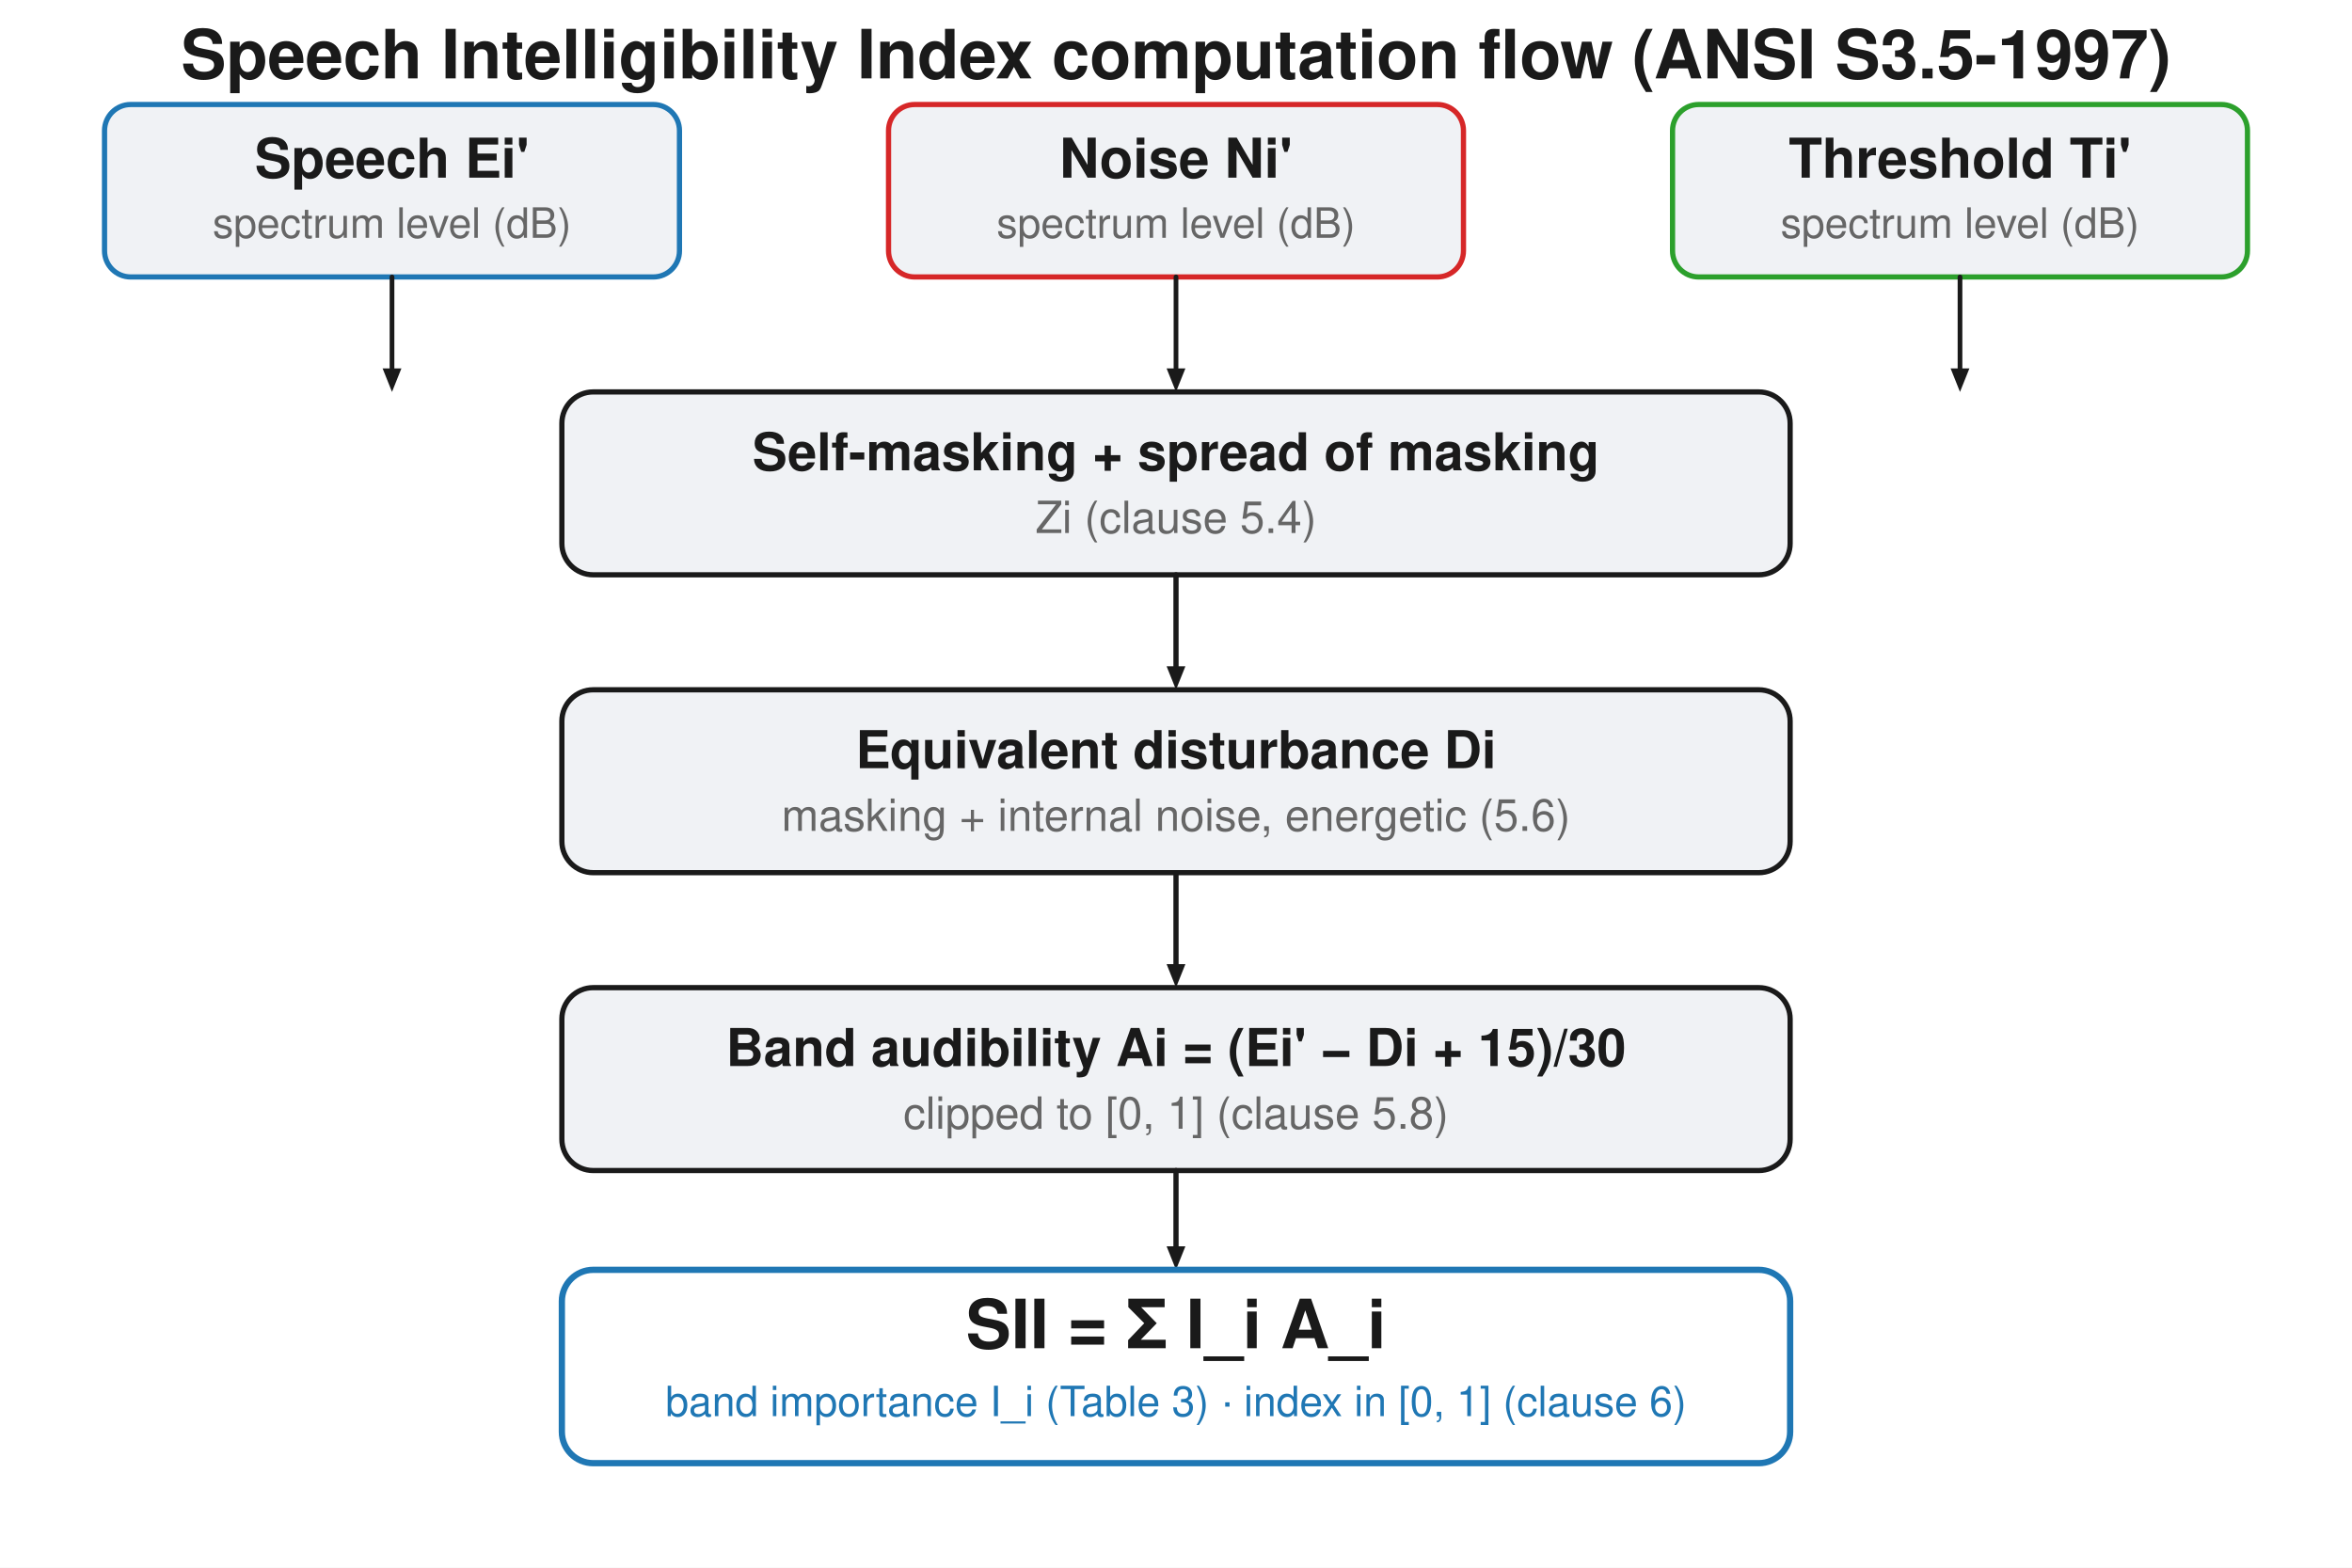
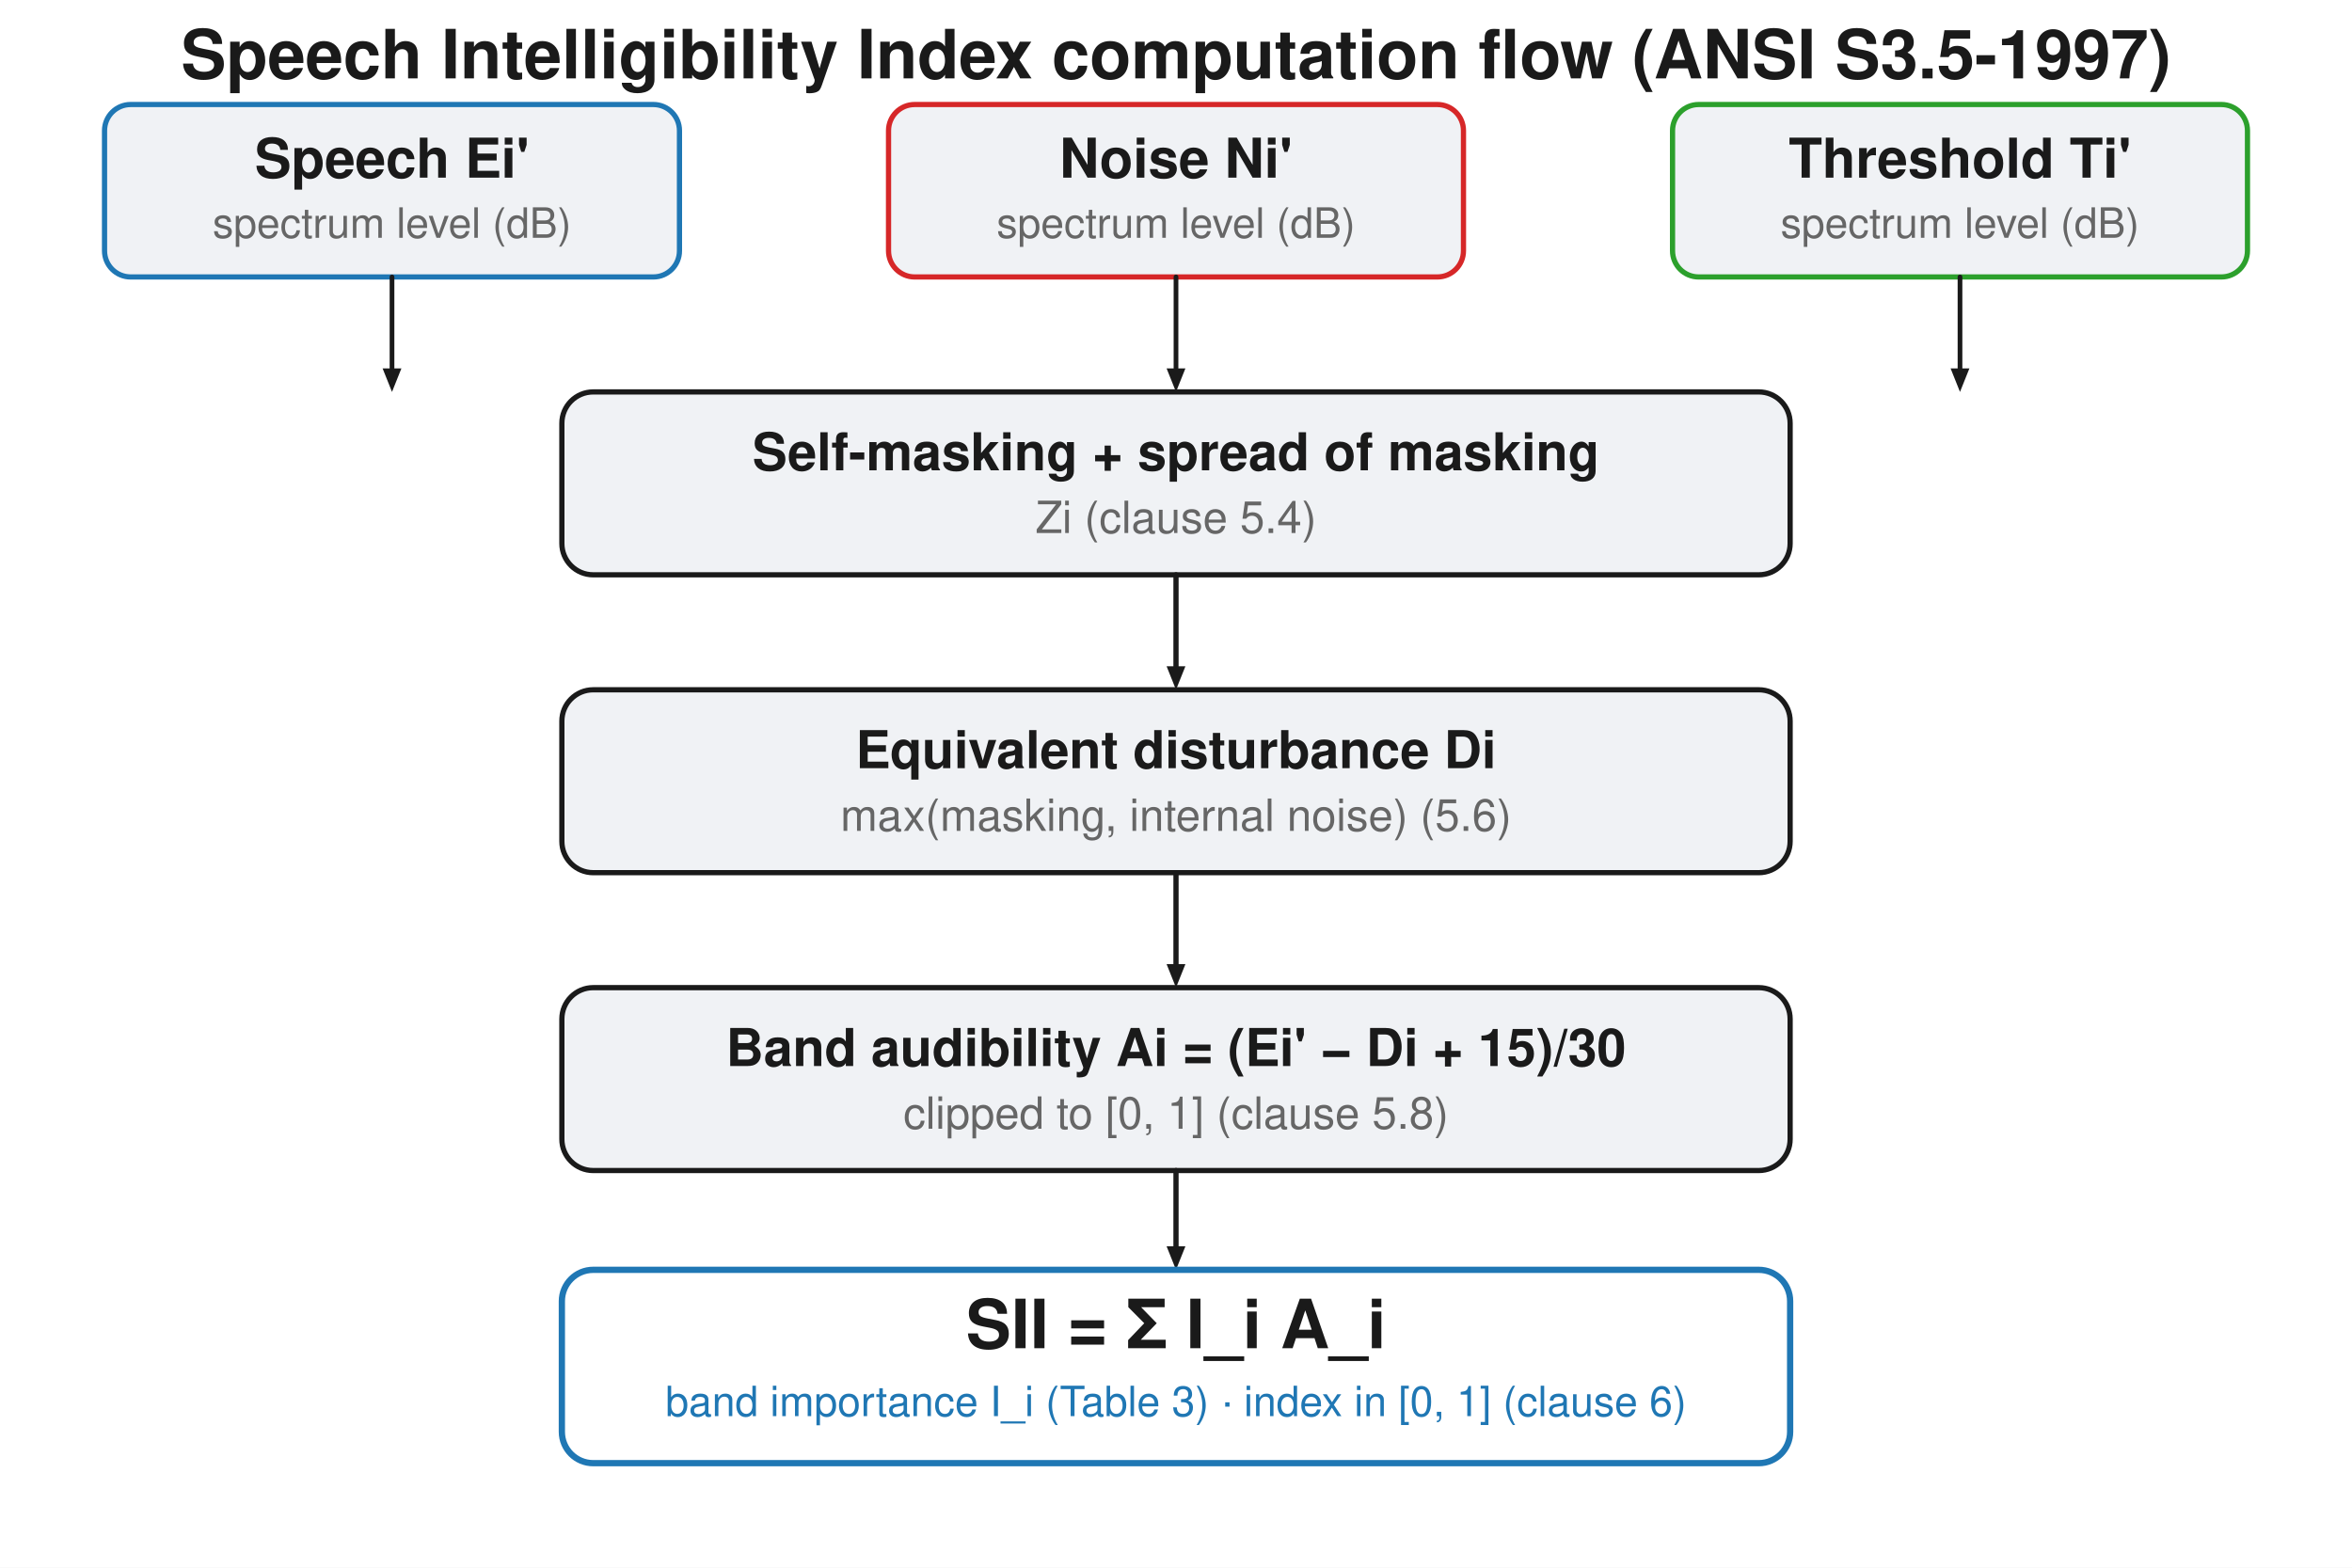
<svg xmlns="http://www.w3.org/2000/svg" width="900" height="600" viewBox="0 0 900 600">
  <rect width="900" height="600" fill="#ffffff" />
  <text x="450.0" y="30" font-family="Segoe UI, Helvetica, Arial, sans-serif" font-size="26" font-weight="600" fill="#1a1a1a" text-anchor="middle">Speech Intelligibility Index computation flow (ANSI S3.5-1997)</text>
  <rect x="40.0" y="40.0" width="220.0" height="66.0" rx="10" fill="#f0f2f5" stroke="#1f77b4" stroke-width="2" />
  <text x="150.0" y="68.0" font-family="Segoe UI, Helvetica, Arial, sans-serif" font-size="21" fill="#1a1a1a" text-anchor="middle" font-weight="600">Speech  Ei'</text>
  <text x="150.0" y="91.0" font-family="Segoe UI, Helvetica, Arial, sans-serif" font-size="16" fill="#666666" text-anchor="middle">spectrum level (dB)</text>
  <line x1="150.0" y1="106.0" x2="150.0" y2="141.0" stroke="#1a1a1a" stroke-width="1.8" stroke-linecap="round" />
  <path d="M 150.0 150.0 L 146.4 141.0 L 153.6 141.0 Z" fill="#1a1a1a" stroke="none" stroke-width="1.5" stroke-linejoin="round" />
  <rect x="340.0" y="40.0" width="220.0" height="66.0" rx="10" fill="#f0f2f5" stroke="#d62728" stroke-width="2" />
  <text x="450.0" y="68.0" font-family="Segoe UI, Helvetica, Arial, sans-serif" font-size="21" fill="#1a1a1a" text-anchor="middle" font-weight="600">Noise  Ni'</text>
  <text x="450.0" y="91.0" font-family="Segoe UI, Helvetica, Arial, sans-serif" font-size="16" fill="#666666" text-anchor="middle">spectrum level (dB)</text>
  <line x1="450.0" y1="106.0" x2="450.0" y2="141.0" stroke="#1a1a1a" stroke-width="1.8" stroke-linecap="round" />
  <path d="M 450.0 150.0 L 446.4 141.0 L 453.6 141.0 Z" fill="#1a1a1a" stroke="none" stroke-width="1.5" stroke-linejoin="round" />
  <rect x="640.0" y="40.0" width="220.0" height="66.0" rx="10" fill="#f0f2f5" stroke="#2ca02c" stroke-width="2" />
  <text x="750.0" y="68.0" font-family="Segoe UI, Helvetica, Arial, sans-serif" font-size="21" fill="#1a1a1a" text-anchor="middle" font-weight="600">Threshold  Ti'</text>
  <text x="750.0" y="91.0" font-family="Segoe UI, Helvetica, Arial, sans-serif" font-size="16" fill="#666666" text-anchor="middle">spectrum level (dB)</text>
  <line x1="750.0" y1="106.0" x2="750.0" y2="141.0" stroke="#1a1a1a" stroke-width="1.8" stroke-linecap="round" />
  <path d="M 750.0 150.0 L 746.4 141.0 L 753.6 141.0 Z" fill="#1a1a1a" stroke="none" stroke-width="1.5" stroke-linejoin="round" />
  <rect x="215.0" y="150.0" width="470.0" height="70.0" rx="12" fill="#f0f2f5" stroke="#1a1a1a" stroke-width="2" />
  <text x="450.0" y="180.0" font-family="Segoe UI, Helvetica, Arial, sans-serif" font-size="20" fill="#1a1a1a" text-anchor="middle" font-weight="600">Self-masking + spread of masking</text>
  <text x="450.0" y="204.0" font-family="Segoe UI, Helvetica, Arial, sans-serif" font-size="17" fill="#666666" text-anchor="middle">Zi   (clause 5.4)</text>
  <rect x="215.0" y="264.0" width="470.0" height="70.0" rx="12" fill="#f0f2f5" stroke="#1a1a1a" stroke-width="2" />
  <text x="450.0" y="294.0" font-family="Segoe UI, Helvetica, Arial, sans-serif" font-size="20" fill="#1a1a1a" text-anchor="middle" font-weight="600">Equivalent disturbance Di</text>
-   <text x="450.0" y="318.0" font-family="Segoe UI, Helvetica, Arial, sans-serif" font-size="17" fill="#666666" text-anchor="middle">masking + internal noise, energetic (5.6)</text>
+   <text x="450.0" y="318.0" font-family="Segoe UI, Helvetica, Arial, sans-serif" font-size="17" fill="#666666" text-anchor="middle">max(masking, internal noise) (5.6)</text>
  <rect x="215.0" y="378.0" width="470.0" height="70.0" rx="12" fill="#f0f2f5" stroke="#1a1a1a" stroke-width="2" />
  <text x="450.0" y="408.0" font-family="Segoe UI, Helvetica, Arial, sans-serif" font-size="20" fill="#1a1a1a" text-anchor="middle" font-weight="600">Band audibility Ai = (Ei' − Di + 15)/30</text>
  <text x="450.0" y="432.0" font-family="Segoe UI, Helvetica, Arial, sans-serif" font-size="17" fill="#666666" text-anchor="middle">clipped to [0, 1]   (clause 5.8)</text>
  <line x1="450.0" y1="220" x2="450.0" y2="255.0" stroke="#1a1a1a" stroke-width="2.0" stroke-linecap="round" />
  <path d="M 450.0 264.0 L 446.4 255.0 L 453.6 255.0 Z" fill="#1a1a1a" stroke="none" stroke-width="1.5" stroke-linejoin="round" />
  <line x1="450.0" y1="334" x2="450.0" y2="369.0" stroke="#1a1a1a" stroke-width="2.0" stroke-linecap="round" />
  <path d="M 450.0 378.0 L 446.4 369.0 L 453.6 369.0 Z" fill="#1a1a1a" stroke="none" stroke-width="1.5" stroke-linejoin="round" />
  <line x1="450.0" y1="448" x2="450.0" y2="477.0" stroke="#1a1a1a" stroke-width="2.0" stroke-linecap="round" />
  <path d="M 450.0 486.0 L 446.4 477.0 L 453.6 477.0 Z" fill="#1a1a1a" stroke="none" stroke-width="1.5" stroke-linejoin="round" />
  <rect x="215.0" y="486" width="470.0" height="74" rx="12" fill="none" stroke="#1f77b4" stroke-width="2.4" />
  <text x="450.0" y="516" font-family="Segoe UI, Helvetica, Arial, sans-serif" font-size="26" fill="#1a1a1a" text-anchor="middle" font-weight="600">SII = Σ I_i A_i</text>
  <text x="450.0" y="542" font-family="Segoe UI, Helvetica, Arial, sans-serif" font-size="16" fill="#1f77b4" text-anchor="middle">band importance I_i (Table 3)  ·  index in [0, 1]  (clause 6)</text>
</svg>
